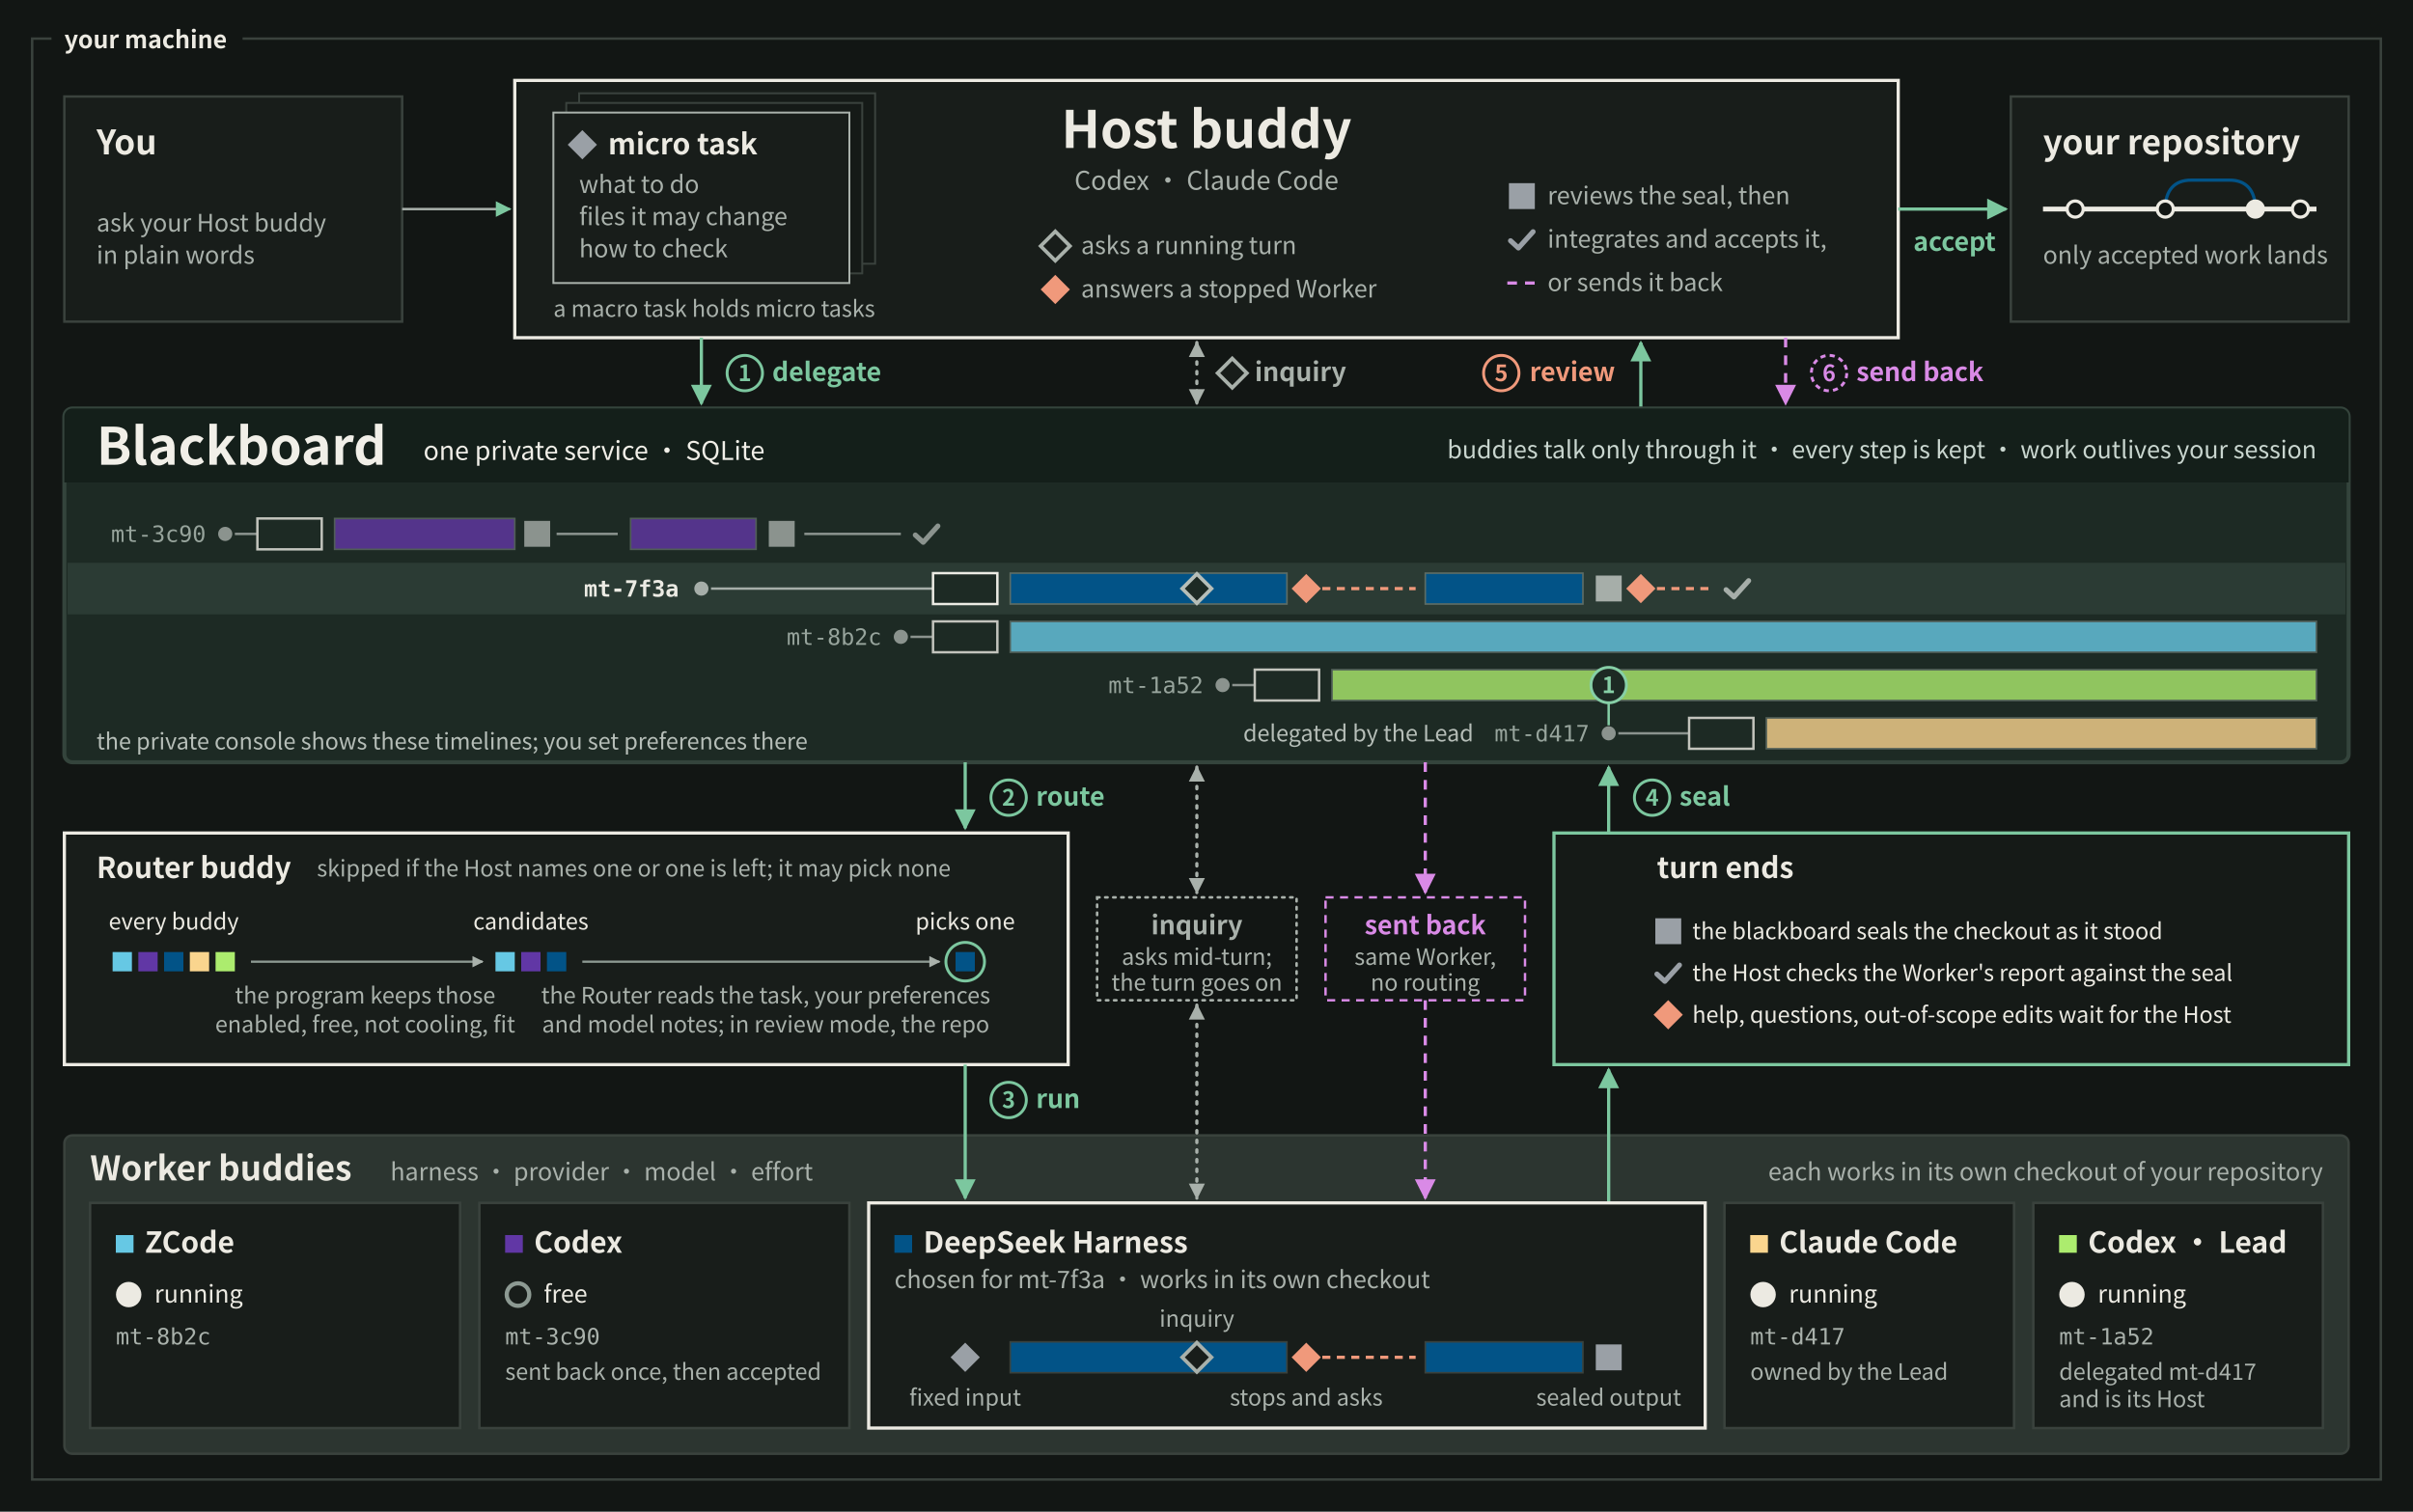
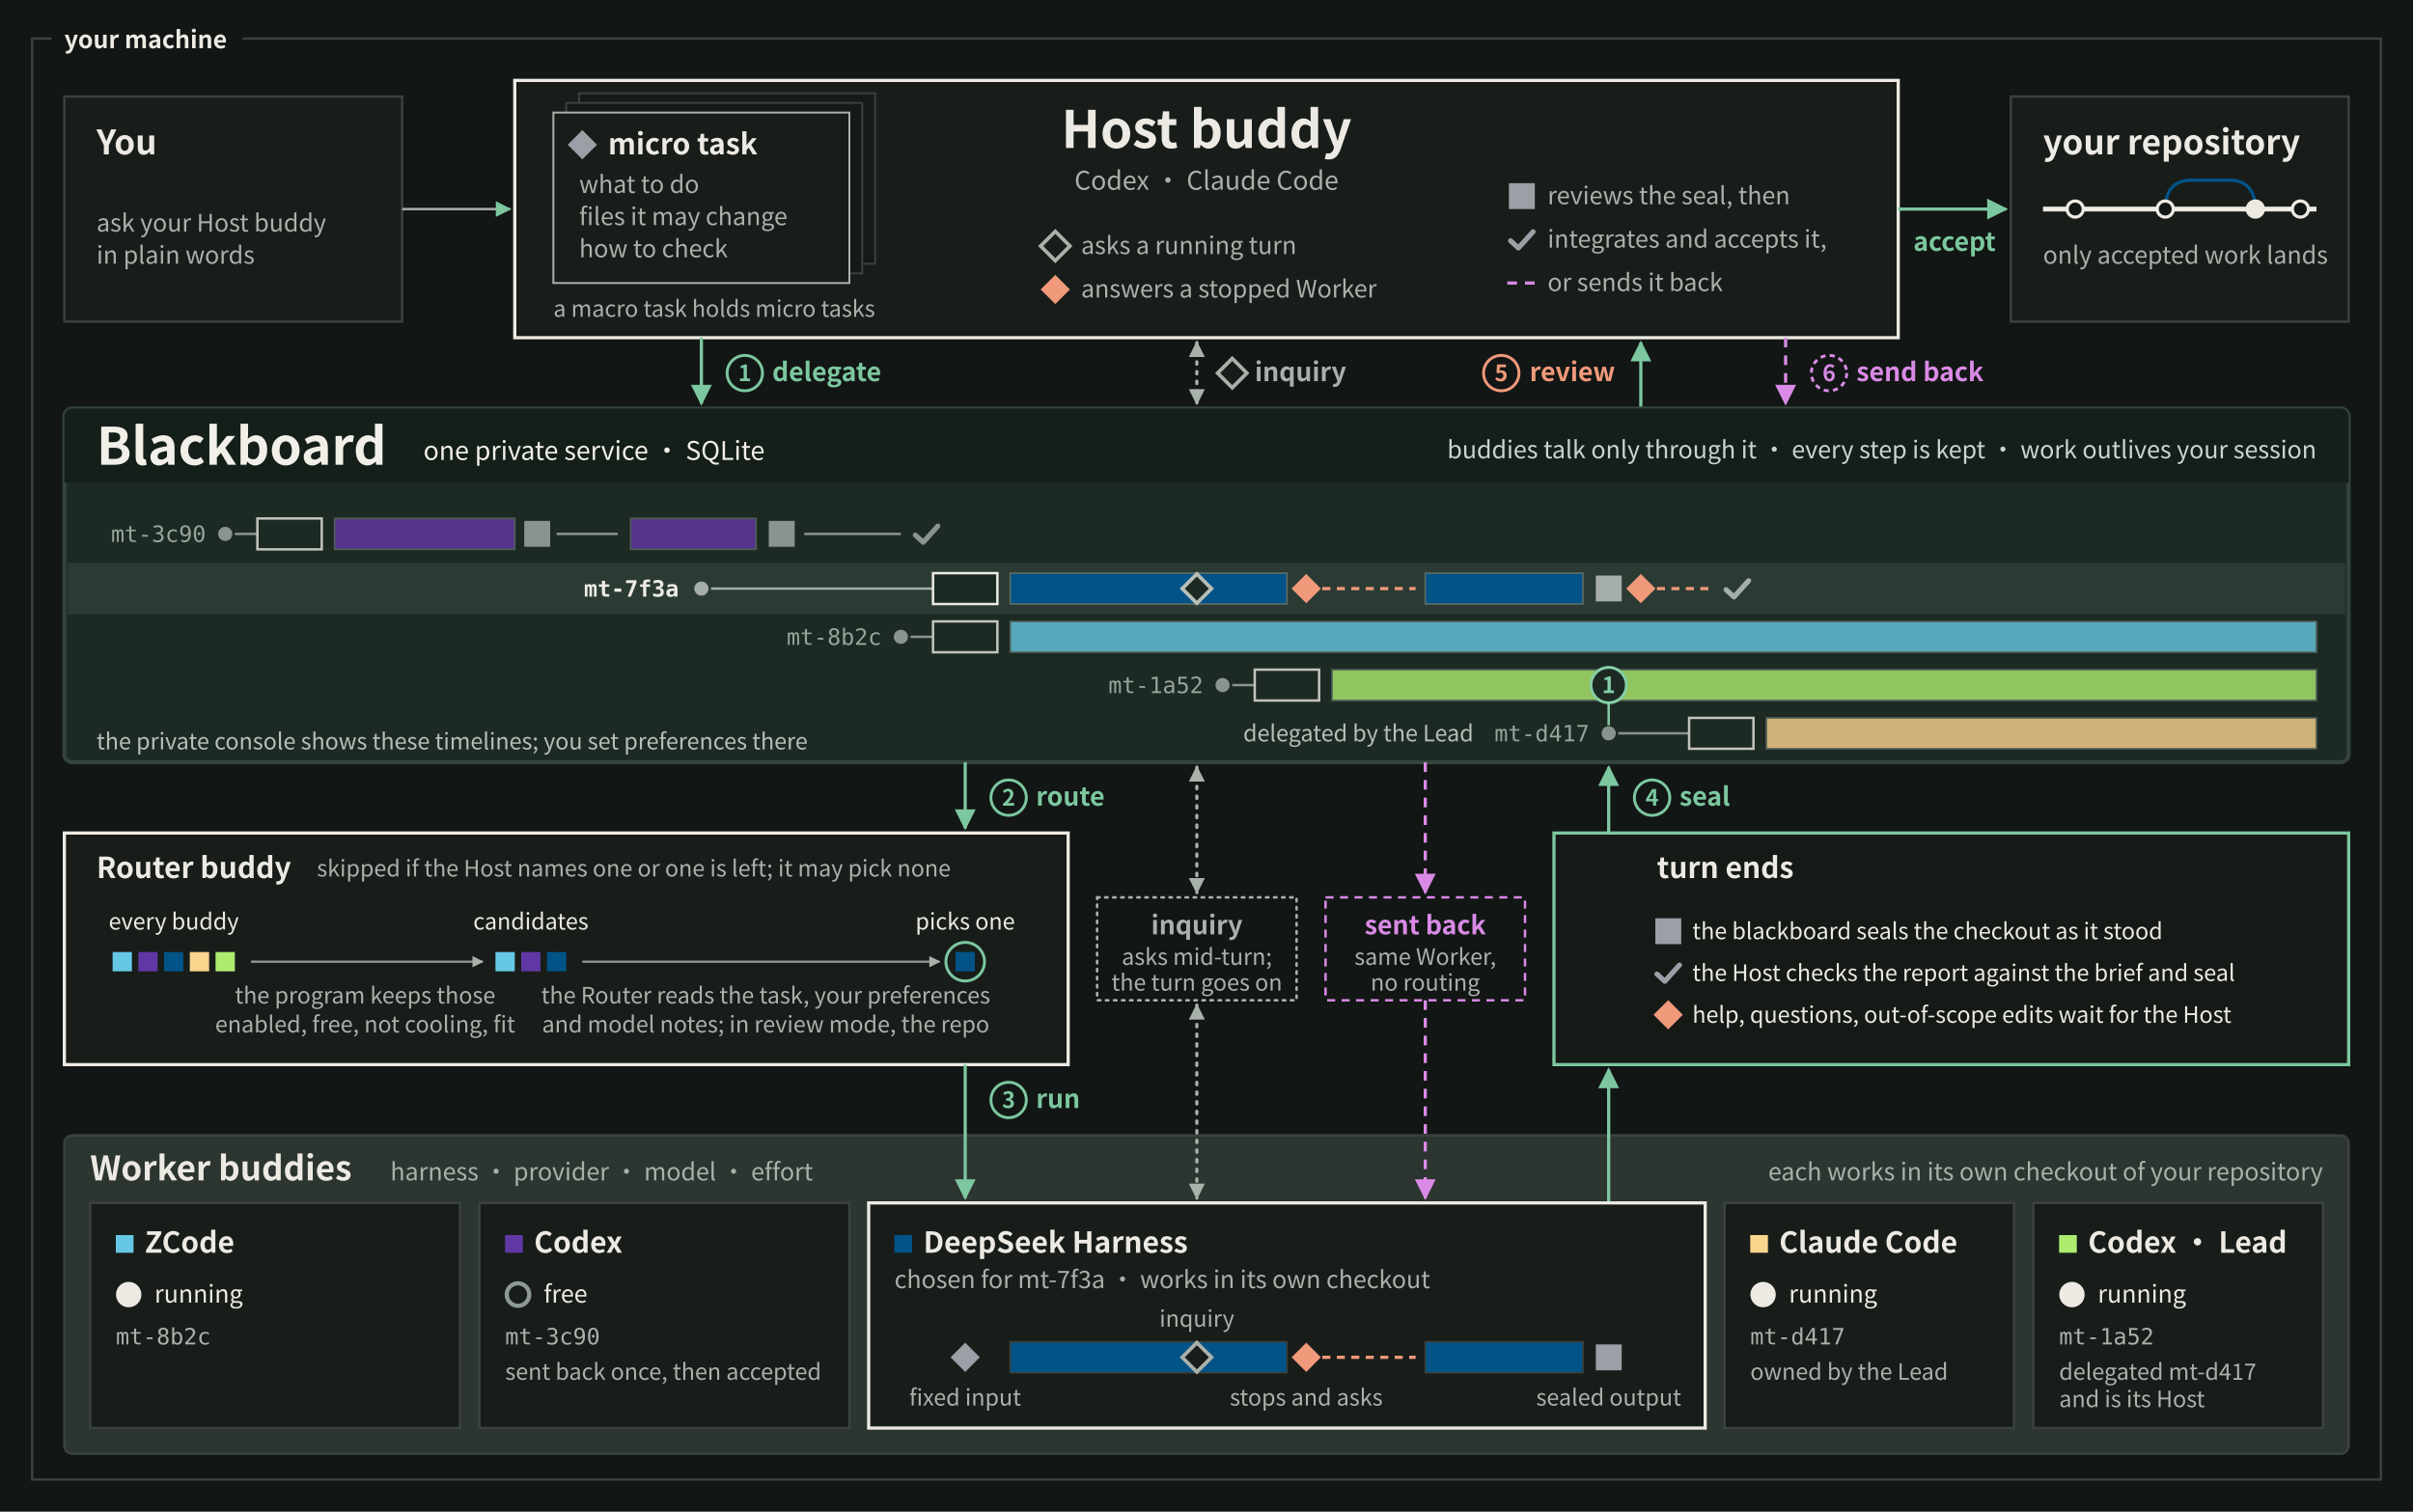
<svg xmlns="http://www.w3.org/2000/svg" viewBox="0 0 1500 940" width="1500" height="940" role="img" aria-label="How hey-my-buddy works">
  <defs>
    <marker id="tip" viewBox="0 0 10 10" refX="9" refY="5" markerWidth="6.5" markerHeight="6.5" orient="auto-start-reverse">
      <path d="M0 0 L10 5 L0 10 Z" fill="#7cc79f" />
    </marker>
    <marker id="tip-send" viewBox="0 0 10 10" refX="9" refY="5" markerWidth="6.5" markerHeight="6.5" orient="auto-start-reverse">
      <path d="M0 0 L10 5 L0 10 Z" fill="#d98ae6" />
    </marker>
    <marker id="tip-ask" viewBox="0 0 10 10" refX="9" refY="5" markerWidth="5" markerHeight="5" orient="auto-start-reverse">
      <path d="M0 0 L10 5 L0 10 Z" fill="#a9b1ab" />
    </marker>
  </defs>
  <rect x="0" y="0" width="1500" height="940" fill="#121614" stroke="none" stroke-width="1" />
  <g transform="translate(0,-24)">
    <rect x="20" y="48" width="1460" height="896" fill="none" stroke="#3a423d" stroke-width="1.5" />
    <rect x="32" y="40" width="118.8" height="16" fill="#121614" stroke="none" stroke-width="1" />
    <text x="40" y="54" font-family="-apple-system, BlinkMacSystemFont, 'Segoe UI', 'PingFang SC', 'Hiragino Sans GB', 'Noto Sans CJK SC', 'Microsoft YaHei', 'Noto Sans', Helvetica, Arial, sans-serif" font-size="15" font-weight="650" fill="#eceae2" text-anchor="start">your machine</text>
    <rect x="40" y="84" width="210" height="140" fill="#181d1a" stroke="#3a423d" stroke-width="1.5" />
    <text x="60" y="120" font-family="-apple-system, BlinkMacSystemFont, 'Segoe UI', 'PingFang SC', 'Hiragino Sans GB', 'Noto Sans CJK SC', 'Microsoft YaHei', 'Noto Sans', Helvetica, Arial, sans-serif" font-size="21" font-weight="700" fill="#eceae2" text-anchor="start">You</text>
    <text x="60" y="168" font-family="-apple-system, BlinkMacSystemFont, 'Segoe UI', 'PingFang SC', 'Hiragino Sans GB', 'Noto Sans CJK SC', 'Microsoft YaHei', 'Noto Sans', Helvetica, Arial, sans-serif" font-size="15" font-weight="400" fill="#a9b1ab" text-anchor="start">ask your Host buddy</text>
    <text x="60" y="188" font-family="-apple-system, BlinkMacSystemFont, 'Segoe UI', 'PingFang SC', 'Hiragino Sans GB', 'Noto Sans CJK SC', 'Microsoft YaHei', 'Noto Sans', Helvetica, Arial, sans-serif" font-size="15" font-weight="400" fill="#a9b1ab" text-anchor="start">in plain words</text>
    <path d="M250 154 L317 154" fill="none" stroke="#a9b1ab" stroke-width="1.5" marker-end="url(#tip)" />
    <rect x="320" y="74" width="860" height="160" fill="#181d1a" stroke="#eceae2" stroke-width="2" />
    <rect x="360" y="82" width="184" height="106" fill="#151a17" stroke="#3a423d" stroke-width="1.2" />
    <rect x="352" y="88" width="184" height="106" fill="#151a17" stroke="#3a423d" stroke-width="1.2" />
    <rect x="344" y="94" width="184" height="106" fill="#181d1a" stroke="#a9b1ab" stroke-width="1.2" />
    <path d="M362 104.9 L371.1 114 L362 123.1 L352.9 114 Z" fill="#9aa0a6" />
    <text x="378" y="120" font-family="-apple-system, BlinkMacSystemFont, 'Segoe UI', 'PingFang SC', 'Hiragino Sans GB', 'Noto Sans CJK SC', 'Microsoft YaHei', 'Noto Sans', Helvetica, Arial, sans-serif" font-size="18" font-weight="650" fill="#eceae2" text-anchor="start">micro task</text>
    <text x="360" y="144" font-family="-apple-system, BlinkMacSystemFont, 'Segoe UI', 'PingFang SC', 'Hiragino Sans GB', 'Noto Sans CJK SC', 'Microsoft YaHei', 'Noto Sans', Helvetica, Arial, sans-serif" font-size="15" font-weight="400" fill="#a9b1ab" text-anchor="start">what to do</text>
    <text x="360" y="164" font-family="-apple-system, BlinkMacSystemFont, 'Segoe UI', 'PingFang SC', 'Hiragino Sans GB', 'Noto Sans CJK SC', 'Microsoft YaHei', 'Noto Sans', Helvetica, Arial, sans-serif" font-size="15" font-weight="400" fill="#a9b1ab" text-anchor="start">files it may change</text>
    <text x="360" y="184" font-family="-apple-system, BlinkMacSystemFont, 'Segoe UI', 'PingFang SC', 'Hiragino Sans GB', 'Noto Sans CJK SC', 'Microsoft YaHei', 'Noto Sans', Helvetica, Arial, sans-serif" font-size="15" font-weight="400" fill="#a9b1ab" text-anchor="start">how to check</text>
    <text x="344" y="221" font-family="-apple-system, BlinkMacSystemFont, 'Segoe UI', 'PingFang SC', 'Hiragino Sans GB', 'Noto Sans CJK SC', 'Microsoft YaHei', 'Noto Sans', Helvetica, Arial, sans-serif" font-size="14" font-weight="400" fill="#a9b1ab" text-anchor="start">a macro task holds micro tasks</text>
    <text x="750.0" y="116" font-family="-apple-system, BlinkMacSystemFont, 'Segoe UI', 'PingFang SC', 'Hiragino Sans GB', 'Noto Sans CJK SC', 'Microsoft YaHei', 'Noto Sans', Helvetica, Arial, sans-serif" font-size="32" font-weight="700" fill="#eceae2" text-anchor="middle">Host buddy</text>
    <text x="750.0" y="142" font-family="-apple-system, BlinkMacSystemFont, 'Segoe UI', 'PingFang SC', 'Hiragino Sans GB', 'Noto Sans CJK SC', 'Microsoft YaHei', 'Noto Sans', Helvetica, Arial, sans-serif" font-size="16" font-weight="400" fill="#a9b1ab" text-anchor="middle">Codex · Claude Code</text>
    <path d="M656 167.9 L665.1 177 L656 186.1 L646.9 177 Z" fill="#181d1a" stroke="#a9b1ab" stroke-width="2.27" />
    <text x="672" y="182" font-family="-apple-system, BlinkMacSystemFont, 'Segoe UI', 'PingFang SC', 'Hiragino Sans GB', 'Noto Sans CJK SC', 'Microsoft YaHei', 'Noto Sans', Helvetica, Arial, sans-serif" font-size="15" font-weight="400" fill="#a9b1ab" text-anchor="start">asks a running turn</text>
    <path d="M656 194.9 L665.1 204 L656 213.1 L646.9 204 Z" fill="#f0997b" />
    <text x="672" y="209" font-family="-apple-system, BlinkMacSystemFont, 'Segoe UI', 'PingFang SC', 'Hiragino Sans GB', 'Noto Sans CJK SC', 'Microsoft YaHei', 'Noto Sans', Helvetica, Arial, sans-serif" font-size="15" font-weight="400" fill="#a9b1ab" text-anchor="start">answers a stopped Worker</text>
    <rect x="938.0" y="137.9" width="16.1" height="16.1" fill="#9aa0a6" stroke="none" stroke-width="1" />
    <text x="962" y="151" font-family="-apple-system, BlinkMacSystemFont, 'Segoe UI', 'PingFang SC', 'Hiragino Sans GB', 'Noto Sans CJK SC', 'Microsoft YaHei', 'Noto Sans', Helvetica, Arial, sans-serif" font-size="15" font-weight="400" fill="#a9b1ab" text-anchor="start">reviews the seal, then</text>
    <path d="M939.0 173.7 L943.9 178.2 L953.0 168.1" fill="none" stroke="#9aa0a6" stroke-width="3.15" stroke-linecap="round" stroke-linejoin="round" />
    <text x="962" y="178" font-family="-apple-system, BlinkMacSystemFont, 'Segoe UI', 'PingFang SC', 'Hiragino Sans GB', 'Noto Sans CJK SC', 'Microsoft YaHei', 'Noto Sans', Helvetica, Arial, sans-serif" font-size="15" font-weight="400" fill="#a9b1ab" text-anchor="start">integrates and accepts it,</text>
    <path d="M937 200 L955 200" stroke="#d98ae6" stroke-width="2" stroke-dasharray="6 5" />
    <text x="962" y="205" font-family="-apple-system, BlinkMacSystemFont, 'Segoe UI', 'PingFang SC', 'Hiragino Sans GB', 'Noto Sans CJK SC', 'Microsoft YaHei', 'Noto Sans', Helvetica, Arial, sans-serif" font-size="15" font-weight="400" fill="#a9b1ab" text-anchor="start">or sends it back</text>
    <path d="M1180 154 L1247 154" fill="none" stroke="#7cc79f" stroke-width="2" marker-end="url(#tip)" />
    <text x="1215" y="180" font-family="-apple-system, BlinkMacSystemFont, 'Segoe UI', 'PingFang SC', 'Hiragino Sans GB', 'Noto Sans CJK SC', 'Microsoft YaHei', 'Noto Sans', Helvetica, Arial, sans-serif" font-size="16" font-weight="650" fill="#7cc79f" text-anchor="middle">accept</text>
    <rect x="1250" y="84" width="210" height="140" fill="#181d1a" stroke="#3a423d" stroke-width="1.5" />
    <text x="1270" y="120" font-family="-apple-system, BlinkMacSystemFont, 'Segoe UI', 'PingFang SC', 'Hiragino Sans GB', 'Noto Sans CJK SC', 'Microsoft YaHei', 'Noto Sans', Helvetica, Arial, sans-serif" font-size="21" font-weight="700" fill="#eceae2" text-anchor="start">your repository</text>
    <path d="M1270 154 L1440 154" stroke="#eceae2" stroke-width="3" />
    <path d="M1346 154 C1346 142 1352 136 1362 136 L1386 136 C1396 136 1402 142 1402 154" fill="none" stroke="#025387" stroke-width="2" />
    <circle cx="1290" cy="154" r="5" fill="#121614" stroke="#eceae2" stroke-width="2" />
    <circle cx="1346" cy="154" r="5" fill="#121614" stroke="#eceae2" stroke-width="2" />
    <circle cx="1430" cy="154" r="5" fill="#121614" stroke="#eceae2" stroke-width="2" />
    <circle cx="1402" cy="154" r="6" fill="#eceae2" />
    <text x="1270" y="188" font-family="-apple-system, BlinkMacSystemFont, 'Segoe UI', 'PingFang SC', 'Hiragino Sans GB', 'Noto Sans CJK SC', 'Microsoft YaHei', 'Noto Sans', Helvetica, Arial, sans-serif" font-size="15" font-weight="400" fill="#a9b1ab" text-anchor="start">only accepted work lands</text>
    <path d="M436 234 L436 275" fill="none" stroke="#7cc79f" stroke-width="2" marker-end="url(#tip)" />
    <circle cx="463" cy="256" r="11" fill="#121614" stroke="#7cc79f" stroke-width="1.8" />
    <text x="463" y="261" font-family="-apple-system, BlinkMacSystemFont, 'Segoe UI', 'PingFang SC', 'Hiragino Sans GB', 'Noto Sans CJK SC', 'Microsoft YaHei', 'Noto Sans', Helvetica, Arial, sans-serif" font-size="14" font-weight="700" fill="#7cc79f" text-anchor="middle">1</text>
    <text x="480" y="261" font-family="-apple-system, BlinkMacSystemFont, 'Segoe UI', 'PingFang SC', 'Hiragino Sans GB', 'Noto Sans CJK SC', 'Microsoft YaHei', 'Noto Sans', Helvetica, Arial, sans-serif" font-size="16" font-weight="650" fill="#7cc79f" text-anchor="start">delegate</text>
    <path d="M1020 278 L1020 237" fill="none" stroke="#7cc79f" stroke-width="2" marker-end="url(#tip)" />
    <circle cx="933.24" cy="256" r="11" fill="#121614" stroke="#f0997b" stroke-width="1.8" />
    <text x="933.24" y="261" font-family="-apple-system, BlinkMacSystemFont, 'Segoe UI', 'PingFang SC', 'Hiragino Sans GB', 'Noto Sans CJK SC', 'Microsoft YaHei', 'Noto Sans', Helvetica, Arial, sans-serif" font-size="14" font-weight="700" fill="#f0997b" text-anchor="middle">5</text>
    <text x="1004" y="261" font-family="-apple-system, BlinkMacSystemFont, 'Segoe UI', 'PingFang SC', 'Hiragino Sans GB', 'Noto Sans CJK SC', 'Microsoft YaHei', 'Noto Sans', Helvetica, Arial, sans-serif" font-size="16" font-weight="650" fill="#f0997b" text-anchor="end">review</text>
    <path d="M1110 234 L1110 275" fill="none" stroke="#d98ae6" stroke-width="2" stroke-dasharray="6 5" marker-end="url(#tip-send)" />
    <circle cx="1137" cy="256" r="11" fill="#121614" stroke="#d98ae6" stroke-width="1.8" stroke-dasharray="3.2 2.6" />
    <text x="1137" y="261" font-family="-apple-system, BlinkMacSystemFont, 'Segoe UI', 'PingFang SC', 'Hiragino Sans GB', 'Noto Sans CJK SC', 'Microsoft YaHei', 'Noto Sans', Helvetica, Arial, sans-serif" font-size="14" font-weight="700" fill="#d98ae6" text-anchor="middle">6</text>
    <text x="1154" y="261" font-family="-apple-system, BlinkMacSystemFont, 'Segoe UI', 'PingFang SC', 'Hiragino Sans GB', 'Noto Sans CJK SC', 'Microsoft YaHei', 'Noto Sans', Helvetica, Arial, sans-serif" font-size="16" font-weight="650" fill="#d98ae6" text-anchor="start">send back</text>
    <path d="M744 237 L744 275" fill="none" stroke="#a9b1ab" stroke-width="2" stroke-dasharray="1.5 4.5" stroke-linecap="round" marker-start="url(#tip-ask)" marker-end="url(#tip-ask)" />
    <path d="M766 246.9 L775.1 256 L766 265.1 L756.9 256 Z" fill="#181d1a" stroke="#a9b1ab" stroke-width="2.27" />
    <text x="780" y="261" font-family="-apple-system, BlinkMacSystemFont, 'Segoe UI', 'PingFang SC', 'Hiragino Sans GB', 'Noto Sans CJK SC', 'Microsoft YaHei', 'Noto Sans', Helvetica, Arial, sans-serif" font-size="16" font-weight="650" fill="#a9b1ab" text-anchor="start">inquiry</text>
    <rect x="40" y="278" width="1420" height="220" rx="5" fill="#1d2a24" stroke="#34443c" stroke-width="2.5" />
    <path d="M45 278 H1455 A5 5 0 0 1 1460 283 V324 H40 V283 A5 5 0 0 1 45 278 Z" fill="#141f1a" />
    <text x="60" y="313" font-family="-apple-system, BlinkMacSystemFont, 'Segoe UI', 'PingFang SC', 'Hiragino Sans GB', 'Noto Sans CJK SC', 'Microsoft YaHei', 'Noto Sans', Helvetica, Arial, sans-serif" font-size="32" font-weight="700" fill="#f1efe8" text-anchor="start">Blackboard</text>
    <text x="263.2" y="310" font-family="-apple-system, BlinkMacSystemFont, 'Segoe UI', 'PingFang SC', 'Hiragino Sans GB', 'Noto Sans CJK SC', 'Microsoft YaHei', 'Noto Sans', Helvetica, Arial, sans-serif" font-size="16" font-weight="400" fill="#f1efe8" text-anchor="start">one private service · SQLite</text>
    <text x="1440" y="309" font-family="-apple-system, BlinkMacSystemFont, 'Segoe UI', 'PingFang SC', 'Hiragino Sans GB', 'Noto Sans CJK SC', 'Microsoft YaHei', 'Noto Sans', Helvetica, Arial, sans-serif" font-size="15" font-weight="400" fill="#c9d6cf" text-anchor="end">buddies talk only through it · every step is kept · work outlives your session</text>
    <rect x="42" y="374" width="1416" height="32" fill="#2b3b34" stroke="none" stroke-width="1" />
    <text x="422" y="395" font-family="ui-monospace, SFMono-Regular, Menlo, Consolas, monospace" font-size="14" font-weight="700" fill="#ecebe4" text-anchor="end">mt-7f3a</text>
    <circle cx="436" cy="390" r="4.4" fill="#a6aea9" />
    <path d="M442 390 L580 390" stroke="#a6aea9" stroke-width="1.5" />
    <rect x="580" y="380.4" width="40" height="19.2" fill="#1d2a24" stroke="#ecebe4" stroke-width="1.5" />
    <rect x="628" y="380.4" width="172" height="19.2" fill="#025387" stroke="#5d6c64" stroke-width="1" />
    <path d="M744 380.9 L753.1 390 L744 399.1 L734.9 390 Z" fill="#1d2a24" stroke="#b6beb8" stroke-width="2.27" />
    <path d="M812 380.9 L821.1 390 L812 399.1 L802.9 390 Z" fill="#f0997b" />
    <path d="M822 390 L880 390" stroke="#f0997b" stroke-width="2" stroke-dasharray="5 4" />
    <rect x="886" y="380.4" width="98" height="19.2" fill="#025387" stroke="#5d6c64" stroke-width="1" />
    <rect x="992.0" y="381.9" width="16.1" height="16.1" fill="#a6aea9" stroke="none" stroke-width="1" />
    <path d="M1020 380.9 L1029.1 390 L1020 399.1 L1010.9 390 Z" fill="#f0997b" />
    <path d="M1030 390 L1066 390" stroke="#f0997b" stroke-width="2" stroke-dasharray="5 4" />
    <path d="M1073.0 390.7 L1077.9 395.2 L1087.0 385.1" fill="none" stroke="#a6aea9" stroke-width="3.15" stroke-linecap="round" stroke-linejoin="round" />
    <text x="128" y="361" font-family="ui-monospace, SFMono-Regular, Menlo, Consolas, monospace" font-size="14" font-weight="400" fill="#97a49c" text-anchor="end">mt-3c90</text>
    <text x="548" y="425" font-family="ui-monospace, SFMono-Regular, Menlo, Consolas, monospace" font-size="14" font-weight="400" fill="#97a49c" text-anchor="end">mt-8b2c</text>
    <text x="748" y="455" font-family="ui-monospace, SFMono-Regular, Menlo, Consolas, monospace" font-size="14" font-weight="400" fill="#97a49c" text-anchor="end">mt-1a52</text>
    <text x="988" y="485" font-family="ui-monospace, SFMono-Regular, Menlo, Consolas, monospace" font-size="14" font-weight="400" fill="#97a49c" text-anchor="end">mt-d417</text>
    <g opacity="0.8">
      <circle cx="140" cy="356" r="4.4" fill="#a6aea9" />
      <path d="M146 356 L160 356" stroke="#a6aea9" stroke-width="1.5" />
      <rect x="160" y="346.4" width="40" height="19.2" fill="#1d2a24" stroke="#ecebe4" stroke-width="1.5" />
      <rect x="208" y="346.4" width="112" height="19.2" fill="#6137a5" stroke="#5d6c64" stroke-width="1" />
      <rect x="325.9" y="347.9" width="16.1" height="16.1" fill="#a6aea9" stroke="none" stroke-width="1" />
      <path d="M346 356 L384 356" stroke="#a6aea9" stroke-width="1.5" />
      <rect x="392" y="346.4" width="78" height="19.2" fill="#6137a5" stroke="#5d6c64" stroke-width="1" />
      <rect x="477.9" y="347.9" width="16.1" height="16.1" fill="#a6aea9" stroke="none" stroke-width="1" />
      <path d="M500 356 L560 356" stroke="#a6aea9" stroke-width="1.5" />
      <path d="M569.0 356.7 L573.9 361.2 L583.0 351.1" fill="none" stroke="#a6aea9" stroke-width="3.15" stroke-linecap="round" stroke-linejoin="round" />
      <circle cx="560" cy="420" r="4.4" fill="#a6aea9" />
      <path d="M566 420 L580 420" stroke="#a6aea9" stroke-width="1.5" />
      <rect x="580" y="410.4" width="40" height="19.2" fill="#1d2a24" stroke="#ecebe4" stroke-width="1.5" />
      <rect x="628" y="410.4" width="812" height="19.2" fill="#66c8e4" stroke="#5d6c64" stroke-width="1" />
      <circle cx="760" cy="450" r="4.4" fill="#a6aea9" />
      <path d="M766 450 L780 450" stroke="#a6aea9" stroke-width="1.5" />
      <rect x="780" y="440.4" width="40" height="19.2" fill="#1d2a24" stroke="#ecebe4" stroke-width="1.5" />
      <rect x="828" y="440.4" width="612" height="19.2" fill="#acec6e" stroke="#5d6c64" stroke-width="1" />
      <circle cx="1000" cy="480" r="4.4" fill="#a6aea9" />
      <path d="M1006 480 L1050 480" stroke="#a6aea9" stroke-width="1.5" />
      <rect x="1050" y="470.4" width="40" height="19.2" fill="#1d2a24" stroke="#ecebe4" stroke-width="1.5" />
      <rect x="1098" y="470.4" width="342" height="19.2" fill="#fad58e" stroke="#5d6c64" stroke-width="1" />
    </g>
    <circle cx="1000" cy="450" r="11" fill="#1d2a24" stroke="#86cfa6" stroke-width="1.8" />
    <text x="1000" y="455" font-family="-apple-system, BlinkMacSystemFont, 'Segoe UI', 'PingFang SC', 'Hiragino Sans GB', 'Noto Sans CJK SC', 'Microsoft YaHei', 'Noto Sans', Helvetica, Arial, sans-serif" font-size="14" font-weight="700" fill="#86cfa6" text-anchor="middle">1</text>
    <path d="M1000 461 L1000 475" stroke="#86cfa6" stroke-width="1.5" />
    <text x="916" y="485" font-family="-apple-system, BlinkMacSystemFont, 'Segoe UI', 'PingFang SC', 'Hiragino Sans GB', 'Noto Sans CJK SC', 'Microsoft YaHei', 'Noto Sans', Helvetica, Arial, sans-serif" font-size="14" font-weight="400" fill="#b6beb8" text-anchor="end">delegated by the Lead</text>
    <text x="60" y="490" font-family="-apple-system, BlinkMacSystemFont, 'Segoe UI', 'PingFang SC', 'Hiragino Sans GB', 'Noto Sans CJK SC', 'Microsoft YaHei', 'Noto Sans', Helvetica, Arial, sans-serif" font-size="14" font-weight="400" fill="#b6beb8" text-anchor="start">the private console shows these timelines; you set preferences there</text>
    <rect x="40" y="730" width="1420" height="198" rx="5" fill="#2c3530" stroke="#3a423d" stroke-width="1.5" />
    <path d="M600 498 L600 539" fill="none" stroke="#7cc79f" stroke-width="2" marker-end="url(#tip)" />
    <circle cx="627" cy="520" r="11" fill="#121614" stroke="#7cc79f" stroke-width="1.8" />
    <text x="627" y="525" font-family="-apple-system, BlinkMacSystemFont, 'Segoe UI', 'PingFang SC', 'Hiragino Sans GB', 'Noto Sans CJK SC', 'Microsoft YaHei', 'Noto Sans', Helvetica, Arial, sans-serif" font-size="14" font-weight="700" fill="#7cc79f" text-anchor="middle">2</text>
    <text x="644" y="525" font-family="-apple-system, BlinkMacSystemFont, 'Segoe UI', 'PingFang SC', 'Hiragino Sans GB', 'Noto Sans CJK SC', 'Microsoft YaHei', 'Noto Sans', Helvetica, Arial, sans-serif" font-size="16" font-weight="650" fill="#7cc79f" text-anchor="start">route</text>
    <rect x="40" y="542" width="624" height="144" fill="#181d1a" stroke="#eceae2" stroke-width="2" />
    <text x="60" y="570" font-family="-apple-system, BlinkMacSystemFont, 'Segoe UI', 'PingFang SC', 'Hiragino Sans GB', 'Noto Sans CJK SC', 'Microsoft YaHei', 'Noto Sans', Helvetica, Arial, sans-serif" font-size="18" font-weight="650" fill="#eceae2" text-anchor="start">Router buddy</text>
    <text x="196.96" y="569" font-family="-apple-system, BlinkMacSystemFont, 'Segoe UI', 'PingFang SC', 'Hiragino Sans GB', 'Noto Sans CJK SC', 'Microsoft YaHei', 'Noto Sans', Helvetica, Arial, sans-serif" font-size="14" font-weight="400" fill="#a9b1ab" text-anchor="start">skipped if the Host names one or one is left; it may pick none</text>
    <text x="108" y="602" font-family="-apple-system, BlinkMacSystemFont, 'Segoe UI', 'PingFang SC', 'Hiragino Sans GB', 'Noto Sans CJK SC', 'Microsoft YaHei', 'Noto Sans', Helvetica, Arial, sans-serif" font-size="14" font-weight="400" fill="#eceae2" text-anchor="middle">every buddy</text>
    <rect x="70" y="616" width="12" height="12" fill="#66c8e4" stroke="none" stroke-width="1" />
    <rect x="86" y="616" width="12" height="12" fill="#6137a5" stroke="none" stroke-width="1" />
    <rect x="102" y="616" width="12" height="12" fill="#025387" stroke="none" stroke-width="1" />
    <rect x="118" y="616" width="12" height="12" fill="#fad58e" stroke="none" stroke-width="1" />
    <rect x="134" y="616" width="12" height="12" fill="#acec6e" stroke="none" stroke-width="1" />
    <path d="M156 622 L300 622" fill="none" stroke="#8d9a93" stroke-width="1.4" marker-end="url(#tip-ask)" />
    <text x="227" y="648" font-family="-apple-system, BlinkMacSystemFont, 'Segoe UI', 'PingFang SC', 'Hiragino Sans GB', 'Noto Sans CJK SC', 'Microsoft YaHei', 'Noto Sans', Helvetica, Arial, sans-serif" font-size="14" font-weight="400" fill="#a9b1ab" text-anchor="middle">the program keeps those</text>
    <text x="227" y="666" font-family="-apple-system, BlinkMacSystemFont, 'Segoe UI', 'PingFang SC', 'Hiragino Sans GB', 'Noto Sans CJK SC', 'Microsoft YaHei', 'Noto Sans', Helvetica, Arial, sans-serif" font-size="14" font-weight="400" fill="#a9b1ab" text-anchor="middle">enabled, free, not cooling, fit</text>
    <text x="330" y="602" font-family="-apple-system, BlinkMacSystemFont, 'Segoe UI', 'PingFang SC', 'Hiragino Sans GB', 'Noto Sans CJK SC', 'Microsoft YaHei', 'Noto Sans', Helvetica, Arial, sans-serif" font-size="14" font-weight="400" fill="#eceae2" text-anchor="middle">candidates</text>
    <rect x="308" y="616" width="12" height="12" fill="#66c8e4" stroke="none" stroke-width="1" />
    <rect x="324" y="616" width="12" height="12" fill="#6137a5" stroke="none" stroke-width="1" />
    <rect x="340" y="616" width="12" height="12" fill="#025387" stroke="none" stroke-width="1" />
    <path d="M362 622 L584 622" fill="none" stroke="#8d9a93" stroke-width="1.4" marker-end="url(#tip-ask)" />
    <text x="476" y="648" font-family="-apple-system, BlinkMacSystemFont, 'Segoe UI', 'PingFang SC', 'Hiragino Sans GB', 'Noto Sans CJK SC', 'Microsoft YaHei', 'Noto Sans', Helvetica, Arial, sans-serif" font-size="14" font-weight="400" fill="#a9b1ab" text-anchor="middle">the Router reads the task, your preferences</text>
    <text x="476" y="666" font-family="-apple-system, BlinkMacSystemFont, 'Segoe UI', 'PingFang SC', 'Hiragino Sans GB', 'Noto Sans CJK SC', 'Microsoft YaHei', 'Noto Sans', Helvetica, Arial, sans-serif" font-size="14" font-weight="400" fill="#a9b1ab" text-anchor="middle">and model notes; in review mode, the repo</text>
    <rect x="594" y="616" width="12" height="12" fill="#025387" stroke="none" stroke-width="1" />
    <circle cx="600" cy="622" r="12" fill="none" stroke="#7cc79f" stroke-width="1.8" />
    <text x="600" y="602" font-family="-apple-system, BlinkMacSystemFont, 'Segoe UI', 'PingFang SC', 'Hiragino Sans GB', 'Noto Sans CJK SC', 'Microsoft YaHei', 'Noto Sans', Helvetica, Arial, sans-serif" font-size="14" font-weight="400" fill="#eceae2" text-anchor="middle">picks one</text>
    <path d="M600 686 L600 769" fill="none" stroke="#7cc79f" stroke-width="2" marker-end="url(#tip)" />
    <circle cx="627" cy="708" r="11" fill="#121614" stroke="#7cc79f" stroke-width="1.8" />
    <text x="627" y="713" font-family="-apple-system, BlinkMacSystemFont, 'Segoe UI', 'PingFang SC', 'Hiragino Sans GB', 'Noto Sans CJK SC', 'Microsoft YaHei', 'Noto Sans', Helvetica, Arial, sans-serif" font-size="14" font-weight="700" fill="#7cc79f" text-anchor="middle">3</text>
    <text x="644" y="713" font-family="-apple-system, BlinkMacSystemFont, 'Segoe UI', 'PingFang SC', 'Hiragino Sans GB', 'Noto Sans CJK SC', 'Microsoft YaHei', 'Noto Sans', Helvetica, Arial, sans-serif" font-size="16" font-weight="650" fill="#7cc79f" text-anchor="start">run</text>
    <path d="M744 501 L744 579" fill="none" stroke="#a9b1ab" stroke-width="2" stroke-dasharray="1.5 4.5" stroke-linecap="round" marker-start="url(#tip-ask)" marker-end="url(#tip-ask)" />
    <rect x="682" y="582" width="124" height="64" fill="#121614" stroke="#a9b1ab" stroke-width="1.6" stroke-dasharray="1.5 3.5" stroke-linecap="round" />
    <text x="744" y="605" font-family="-apple-system, BlinkMacSystemFont, 'Segoe UI', 'PingFang SC', 'Hiragino Sans GB', 'Noto Sans CJK SC', 'Microsoft YaHei', 'Noto Sans', Helvetica, Arial, sans-serif" font-size="16" font-weight="650" fill="#a9b1ab" text-anchor="middle">inquiry</text>
    <text x="744" y="624" font-family="-apple-system, BlinkMacSystemFont, 'Segoe UI', 'PingFang SC', 'Hiragino Sans GB', 'Noto Sans CJK SC', 'Microsoft YaHei', 'Noto Sans', Helvetica, Arial, sans-serif" font-size="14" font-weight="400" fill="#a9b1ab" text-anchor="middle">asks mid-turn;</text>
    <text x="744" y="640" font-family="-apple-system, BlinkMacSystemFont, 'Segoe UI', 'PingFang SC', 'Hiragino Sans GB', 'Noto Sans CJK SC', 'Microsoft YaHei', 'Noto Sans', Helvetica, Arial, sans-serif" font-size="14" font-weight="400" fill="#a9b1ab" text-anchor="middle">the turn goes on</text>
    <path d="M744 649 L744 769" fill="none" stroke="#a9b1ab" stroke-width="2" stroke-dasharray="1.5 4.5" stroke-linecap="round" marker-start="url(#tip-ask)" marker-end="url(#tip-ask)" />
    <path d="M886 498 L886 579" fill="none" stroke="#d98ae6" stroke-width="2" stroke-dasharray="6 5" marker-end="url(#tip-send)" />
    <rect x="824" y="582" width="124" height="64" fill="#121614" stroke="#d98ae6" stroke-width="1.5" stroke-dasharray="5 4" />
    <text x="886" y="605" font-family="-apple-system, BlinkMacSystemFont, 'Segoe UI', 'PingFang SC', 'Hiragino Sans GB', 'Noto Sans CJK SC', 'Microsoft YaHei', 'Noto Sans', Helvetica, Arial, sans-serif" font-size="16" font-weight="650" fill="#d98ae6" text-anchor="middle">sent back</text>
    <text x="886" y="624" font-family="-apple-system, BlinkMacSystemFont, 'Segoe UI', 'PingFang SC', 'Hiragino Sans GB', 'Noto Sans CJK SC', 'Microsoft YaHei', 'Noto Sans', Helvetica, Arial, sans-serif" font-size="14" font-weight="400" fill="#a9b1ab" text-anchor="middle">same Worker,</text>
    <text x="886" y="640" font-family="-apple-system, BlinkMacSystemFont, 'Segoe UI', 'PingFang SC', 'Hiragino Sans GB', 'Noto Sans CJK SC', 'Microsoft YaHei', 'Noto Sans', Helvetica, Arial, sans-serif" font-size="14" font-weight="400" fill="#a9b1ab" text-anchor="middle">no routing</text>
    <path d="M886 646 L886 769" fill="none" stroke="#d98ae6" stroke-width="2" stroke-dasharray="6 5" marker-end="url(#tip-send)" />
    <path d="M1000 772 L1000 689" fill="none" stroke="#7cc79f" stroke-width="2" marker-end="url(#tip)" />
    <rect x="966" y="542" width="494" height="144" fill="#151a17" stroke="#7cc79f" stroke-width="2" />
    <text x="1030" y="570" font-family="-apple-system, BlinkMacSystemFont, 'Segoe UI', 'PingFang SC', 'Hiragino Sans GB', 'Noto Sans CJK SC', 'Microsoft YaHei', 'Noto Sans', Helvetica, Arial, sans-serif" font-size="18" font-weight="650" fill="#eceae2" text-anchor="start">turn ends</text>
    <rect x="1029.0" y="595.0" width="16.1" height="16.1" fill="#9aa0a6" stroke="none" stroke-width="1" />
    <text x="1052" y="608" font-family="-apple-system, BlinkMacSystemFont, 'Segoe UI', 'PingFang SC', 'Hiragino Sans GB', 'Noto Sans CJK SC', 'Microsoft YaHei', 'Noto Sans', Helvetica, Arial, sans-serif" font-size="14" font-weight="400" fill="#eceae2" text-anchor="start">the blackboard seals the checkout as it stood</text>
    <path d="M1030.0 629.7 L1034.9 634.2 L1044.0 624.1" fill="none" stroke="#9aa0a6" stroke-width="3.15" stroke-linecap="round" stroke-linejoin="round" />
-     <text x="1052" y="634" font-family="-apple-system, BlinkMacSystemFont, 'Segoe UI', 'PingFang SC', 'Hiragino Sans GB', 'Noto Sans CJK SC', 'Microsoft YaHei', 'Noto Sans', Helvetica, Arial, sans-serif" font-size="14" font-weight="400" fill="#eceae2" text-anchor="start">the Host checks the Worker's report against the seal</text>
+     <text x="1052" y="634" font-family="-apple-system, BlinkMacSystemFont, 'Segoe UI', 'PingFang SC', 'Hiragino Sans GB', 'Noto Sans CJK SC', 'Microsoft YaHei', 'Noto Sans', Helvetica, Arial, sans-serif" font-size="14" font-weight="400" fill="#eceae2" text-anchor="start">the Host checks the report against the brief and seal</text>
    <path d="M1037 645.9 L1046.1 655 L1037 664.1 L1027.9 655 Z" fill="#f0997b" />
    <text x="1052" y="660" font-family="-apple-system, BlinkMacSystemFont, 'Segoe UI', 'PingFang SC', 'Hiragino Sans GB', 'Noto Sans CJK SC', 'Microsoft YaHei', 'Noto Sans', Helvetica, Arial, sans-serif" font-size="14" font-weight="400" fill="#eceae2" text-anchor="start">help, questions, out-of-scope edits wait for the Host</text>
    <path d="M1000 542 L1000 501" fill="none" stroke="#7cc79f" stroke-width="2" marker-end="url(#tip)" />
    <circle cx="1027" cy="520" r="11" fill="#121614" stroke="#7cc79f" stroke-width="1.8" />
    <text x="1027" y="525" font-family="-apple-system, BlinkMacSystemFont, 'Segoe UI', 'PingFang SC', 'Hiragino Sans GB', 'Noto Sans CJK SC', 'Microsoft YaHei', 'Noto Sans', Helvetica, Arial, sans-serif" font-size="14" font-weight="700" fill="#7cc79f" text-anchor="middle">4</text>
    <text x="1044" y="525" font-family="-apple-system, BlinkMacSystemFont, 'Segoe UI', 'PingFang SC', 'Hiragino Sans GB', 'Noto Sans CJK SC', 'Microsoft YaHei', 'Noto Sans', Helvetica, Arial, sans-serif" font-size="16" font-weight="650" fill="#7cc79f" text-anchor="start">seal</text>
    <text x="56" y="758" font-family="-apple-system, BlinkMacSystemFont, 'Segoe UI', 'PingFang SC', 'Hiragino Sans GB', 'Noto Sans CJK SC', 'Microsoft YaHei', 'Noto Sans', Helvetica, Arial, sans-serif" font-size="21" font-weight="700" fill="#eceae2" text-anchor="start">Worker buddies</text>
    <text x="242.64" y="758" font-family="-apple-system, BlinkMacSystemFont, 'Segoe UI', 'PingFang SC', 'Hiragino Sans GB', 'Noto Sans CJK SC', 'Microsoft YaHei', 'Noto Sans', Helvetica, Arial, sans-serif" font-size="15" font-weight="400" fill="#a9b1ab" text-anchor="start">harness · provider · model · effort</text>
    <text x="1444" y="758" font-family="-apple-system, BlinkMacSystemFont, 'Segoe UI', 'PingFang SC', 'Hiragino Sans GB', 'Noto Sans CJK SC', 'Microsoft YaHei', 'Noto Sans', Helvetica, Arial, sans-serif" font-size="15" font-weight="400" fill="#a9b1ab" text-anchor="end">each works in its own checkout of your repository</text>
    <rect x="56" y="772" width="230" height="140" fill="#181d1a" stroke="#3a423d" stroke-width="1.5" />
    <rect x="72" y="792" width="11" height="11" fill="#66c8e4" stroke="none" stroke-width="1" />
    <text x="90" y="803" font-family="-apple-system, BlinkMacSystemFont, 'Segoe UI', 'PingFang SC', 'Hiragino Sans GB', 'Noto Sans CJK SC', 'Microsoft YaHei', 'Noto Sans', Helvetica, Arial, sans-serif" font-size="18" font-weight="650" fill="#eceae2" text-anchor="start">ZCode</text>
    <circle cx="80" cy="829" r="7.9" fill="#eceae2" />
    <text x="96" y="834" font-family="-apple-system, BlinkMacSystemFont, 'Segoe UI', 'PingFang SC', 'Hiragino Sans GB', 'Noto Sans CJK SC', 'Microsoft YaHei', 'Noto Sans', Helvetica, Arial, sans-serif" font-size="15" font-weight="400" fill="#eceae2" text-anchor="start">running</text>
    <text x="72" y="860" font-family="ui-monospace, SFMono-Regular, Menlo, Consolas, monospace" font-size="14" font-weight="400" fill="#a9b1ab" text-anchor="start">mt-8b2c</text>
    <rect x="298" y="772" width="230" height="140" fill="#181d1a" stroke="#3a423d" stroke-width="1.5" />
    <rect x="314" y="792" width="11" height="11" fill="#6137a5" stroke="none" stroke-width="1" />
    <text x="332" y="803" font-family="-apple-system, BlinkMacSystemFont, 'Segoe UI', 'PingFang SC', 'Hiragino Sans GB', 'Noto Sans CJK SC', 'Microsoft YaHei', 'Noto Sans', Helvetica, Arial, sans-serif" font-size="18" font-weight="650" fill="#eceae2" text-anchor="start">Codex</text>
    <circle cx="322" cy="829" r="7.0" fill="#181d1a" stroke="#8d9a93" stroke-width="2.62" />
    <text x="338" y="834" font-family="-apple-system, BlinkMacSystemFont, 'Segoe UI', 'PingFang SC', 'Hiragino Sans GB', 'Noto Sans CJK SC', 'Microsoft YaHei', 'Noto Sans', Helvetica, Arial, sans-serif" font-size="15" font-weight="400" fill="#eceae2" text-anchor="start">free</text>
    <text x="314" y="860" font-family="ui-monospace, SFMono-Regular, Menlo, Consolas, monospace" font-size="14" font-weight="400" fill="#a9b1ab" text-anchor="start">mt-3c90</text>
    <text x="314" y="882" font-family="-apple-system, BlinkMacSystemFont, 'Segoe UI', 'PingFang SC', 'Hiragino Sans GB', 'Noto Sans CJK SC', 'Microsoft YaHei', 'Noto Sans', Helvetica, Arial, sans-serif" font-size="14" font-weight="400" fill="#a9b1ab" text-anchor="start">sent back once, then accepted</text>
    <rect x="1072" y="772" width="180" height="140" fill="#181d1a" stroke="#3a423d" stroke-width="1.5" />
    <rect x="1088" y="792" width="11" height="11" fill="#fad58e" stroke="none" stroke-width="1" />
    <text x="1106" y="803" font-family="-apple-system, BlinkMacSystemFont, 'Segoe UI', 'PingFang SC', 'Hiragino Sans GB', 'Noto Sans CJK SC', 'Microsoft YaHei', 'Noto Sans', Helvetica, Arial, sans-serif" font-size="18" font-weight="650" fill="#eceae2" text-anchor="start">Claude Code</text>
    <circle cx="1096" cy="829" r="7.9" fill="#eceae2" />
    <text x="1112" y="834" font-family="-apple-system, BlinkMacSystemFont, 'Segoe UI', 'PingFang SC', 'Hiragino Sans GB', 'Noto Sans CJK SC', 'Microsoft YaHei', 'Noto Sans', Helvetica, Arial, sans-serif" font-size="15" font-weight="400" fill="#eceae2" text-anchor="start">running</text>
    <text x="1088" y="860" font-family="ui-monospace, SFMono-Regular, Menlo, Consolas, monospace" font-size="14" font-weight="400" fill="#a9b1ab" text-anchor="start">mt-d417</text>
    <text x="1088" y="882" font-family="-apple-system, BlinkMacSystemFont, 'Segoe UI', 'PingFang SC', 'Hiragino Sans GB', 'Noto Sans CJK SC', 'Microsoft YaHei', 'Noto Sans', Helvetica, Arial, sans-serif" font-size="14" font-weight="400" fill="#a9b1ab" text-anchor="start">owned by the Lead</text>
    <rect x="1264" y="772" width="180" height="140" fill="#181d1a" stroke="#3a423d" stroke-width="1.5" />
    <rect x="1280" y="792" width="11" height="11" fill="#acec6e" stroke="none" stroke-width="1" />
    <text x="1298" y="803" font-family="-apple-system, BlinkMacSystemFont, 'Segoe UI', 'PingFang SC', 'Hiragino Sans GB', 'Noto Sans CJK SC', 'Microsoft YaHei', 'Noto Sans', Helvetica, Arial, sans-serif" font-size="18" font-weight="650" fill="#eceae2" text-anchor="start">Codex · Lead</text>
    <circle cx="1288" cy="829" r="7.9" fill="#eceae2" />
    <text x="1304" y="834" font-family="-apple-system, BlinkMacSystemFont, 'Segoe UI', 'PingFang SC', 'Hiragino Sans GB', 'Noto Sans CJK SC', 'Microsoft YaHei', 'Noto Sans', Helvetica, Arial, sans-serif" font-size="15" font-weight="400" fill="#eceae2" text-anchor="start">running</text>
    <text x="1280" y="860" font-family="ui-monospace, SFMono-Regular, Menlo, Consolas, monospace" font-size="14" font-weight="400" fill="#a9b1ab" text-anchor="start">mt-1a52</text>
    <text x="1280" y="882" font-family="-apple-system, BlinkMacSystemFont, 'Segoe UI', 'PingFang SC', 'Hiragino Sans GB', 'Noto Sans CJK SC', 'Microsoft YaHei', 'Noto Sans', Helvetica, Arial, sans-serif" font-size="14" font-weight="400" fill="#a9b1ab" text-anchor="start">delegated mt-d417</text>
    <text x="1280" y="899" font-family="-apple-system, BlinkMacSystemFont, 'Segoe UI', 'PingFang SC', 'Hiragino Sans GB', 'Noto Sans CJK SC', 'Microsoft YaHei', 'Noto Sans', Helvetica, Arial, sans-serif" font-size="14" font-weight="400" fill="#a9b1ab" text-anchor="start">and is its Host</text>
    <rect x="540" y="772" width="520" height="140" fill="#181d1a" stroke="#eceae2" stroke-width="2" />
    <rect x="556" y="792" width="11" height="11" fill="#025387" stroke="none" stroke-width="1" />
    <text x="574" y="803" font-family="-apple-system, BlinkMacSystemFont, 'Segoe UI', 'PingFang SC', 'Hiragino Sans GB', 'Noto Sans CJK SC', 'Microsoft YaHei', 'Noto Sans', Helvetica, Arial, sans-serif" font-size="18" font-weight="650" fill="#eceae2" text-anchor="start">DeepSeek Harness</text>
    <text x="556" y="825" font-family="-apple-system, BlinkMacSystemFont, 'Segoe UI', 'PingFang SC', 'Hiragino Sans GB', 'Noto Sans CJK SC', 'Microsoft YaHei', 'Noto Sans', Helvetica, Arial, sans-serif" font-size="15" font-weight="400" fill="#a9b1ab" text-anchor="start">chosen for mt-7f3a · works in its own checkout</text>
    <path d="M600 858.9 L609.1 868 L600 877.1 L590.9 868 Z" fill="#9aa0a6" />
    <rect x="628" y="858.4" width="172" height="19.2" fill="#025387" stroke="#3a423d" stroke-width="1" />
    <path d="M744 858.9 L753.1 868 L744 877.1 L734.9 868 Z" fill="#181d1a" stroke="#a9b1ab" stroke-width="2.27" />
    <path d="M812 858.9 L821.1 868 L812 877.1 L802.9 868 Z" fill="#f0997b" />
    <path d="M822 868 L880 868" stroke="#f0997b" stroke-width="2" stroke-dasharray="5 4" />
    <rect x="886" y="858.4" width="98" height="19.2" fill="#025387" stroke="#3a423d" stroke-width="1" />
    <rect x="992.0" y="860.0" width="16.1" height="16.1" fill="#9aa0a6" stroke="none" stroke-width="1" />
    <text x="744" y="849" font-family="-apple-system, BlinkMacSystemFont, 'Segoe UI', 'PingFang SC', 'Hiragino Sans GB', 'Noto Sans CJK SC', 'Microsoft YaHei', 'Noto Sans', Helvetica, Arial, sans-serif" font-size="14" font-weight="400" fill="#a9b1ab" text-anchor="middle">inquiry</text>
    <text x="812" y="898" font-family="-apple-system, BlinkMacSystemFont, 'Segoe UI', 'PingFang SC', 'Hiragino Sans GB', 'Noto Sans CJK SC', 'Microsoft YaHei', 'Noto Sans', Helvetica, Arial, sans-serif" font-size="14" font-weight="400" fill="#a9b1ab" text-anchor="middle">stops and asks</text>
    <text x="600" y="898" font-family="-apple-system, BlinkMacSystemFont, 'Segoe UI', 'PingFang SC', 'Hiragino Sans GB', 'Noto Sans CJK SC', 'Microsoft YaHei', 'Noto Sans', Helvetica, Arial, sans-serif" font-size="14" font-weight="400" fill="#a9b1ab" text-anchor="middle">fixed input</text>
    <text x="1000" y="898" font-family="-apple-system, BlinkMacSystemFont, 'Segoe UI', 'PingFang SC', 'Hiragino Sans GB', 'Noto Sans CJK SC', 'Microsoft YaHei', 'Noto Sans', Helvetica, Arial, sans-serif" font-size="14" font-weight="400" fill="#a9b1ab" text-anchor="middle">sealed output</text>
  </g>
</svg>
